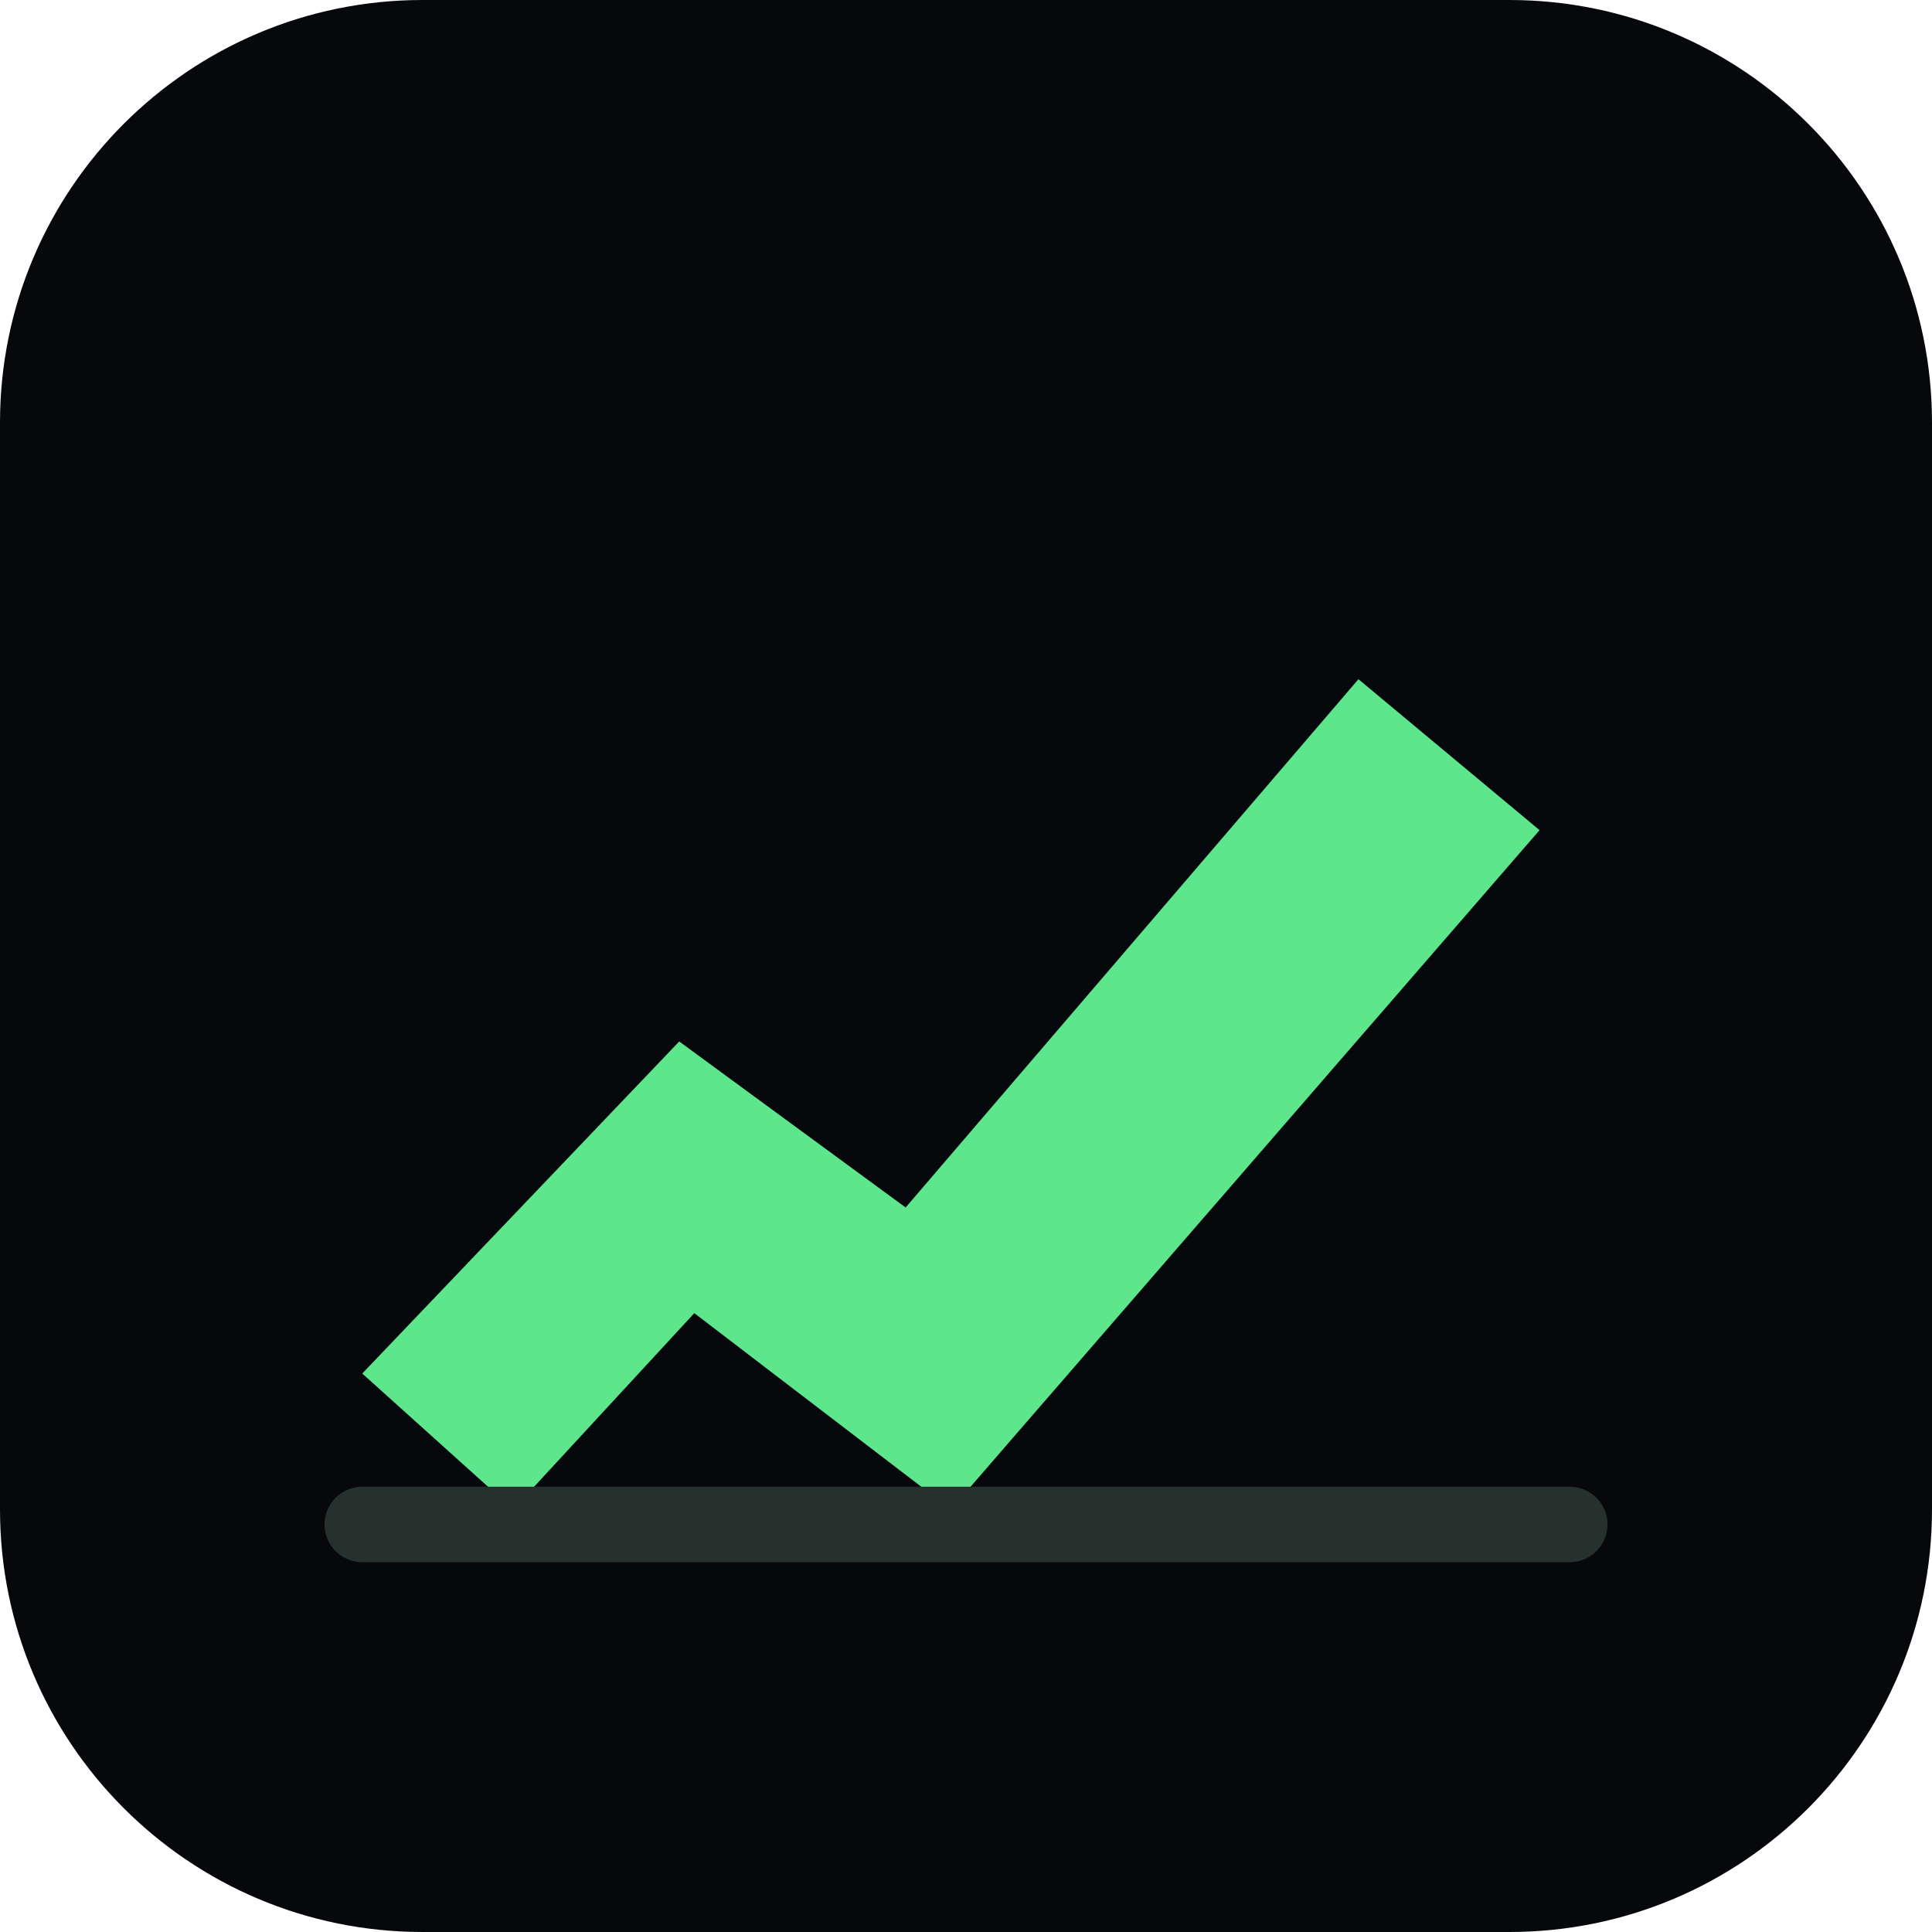
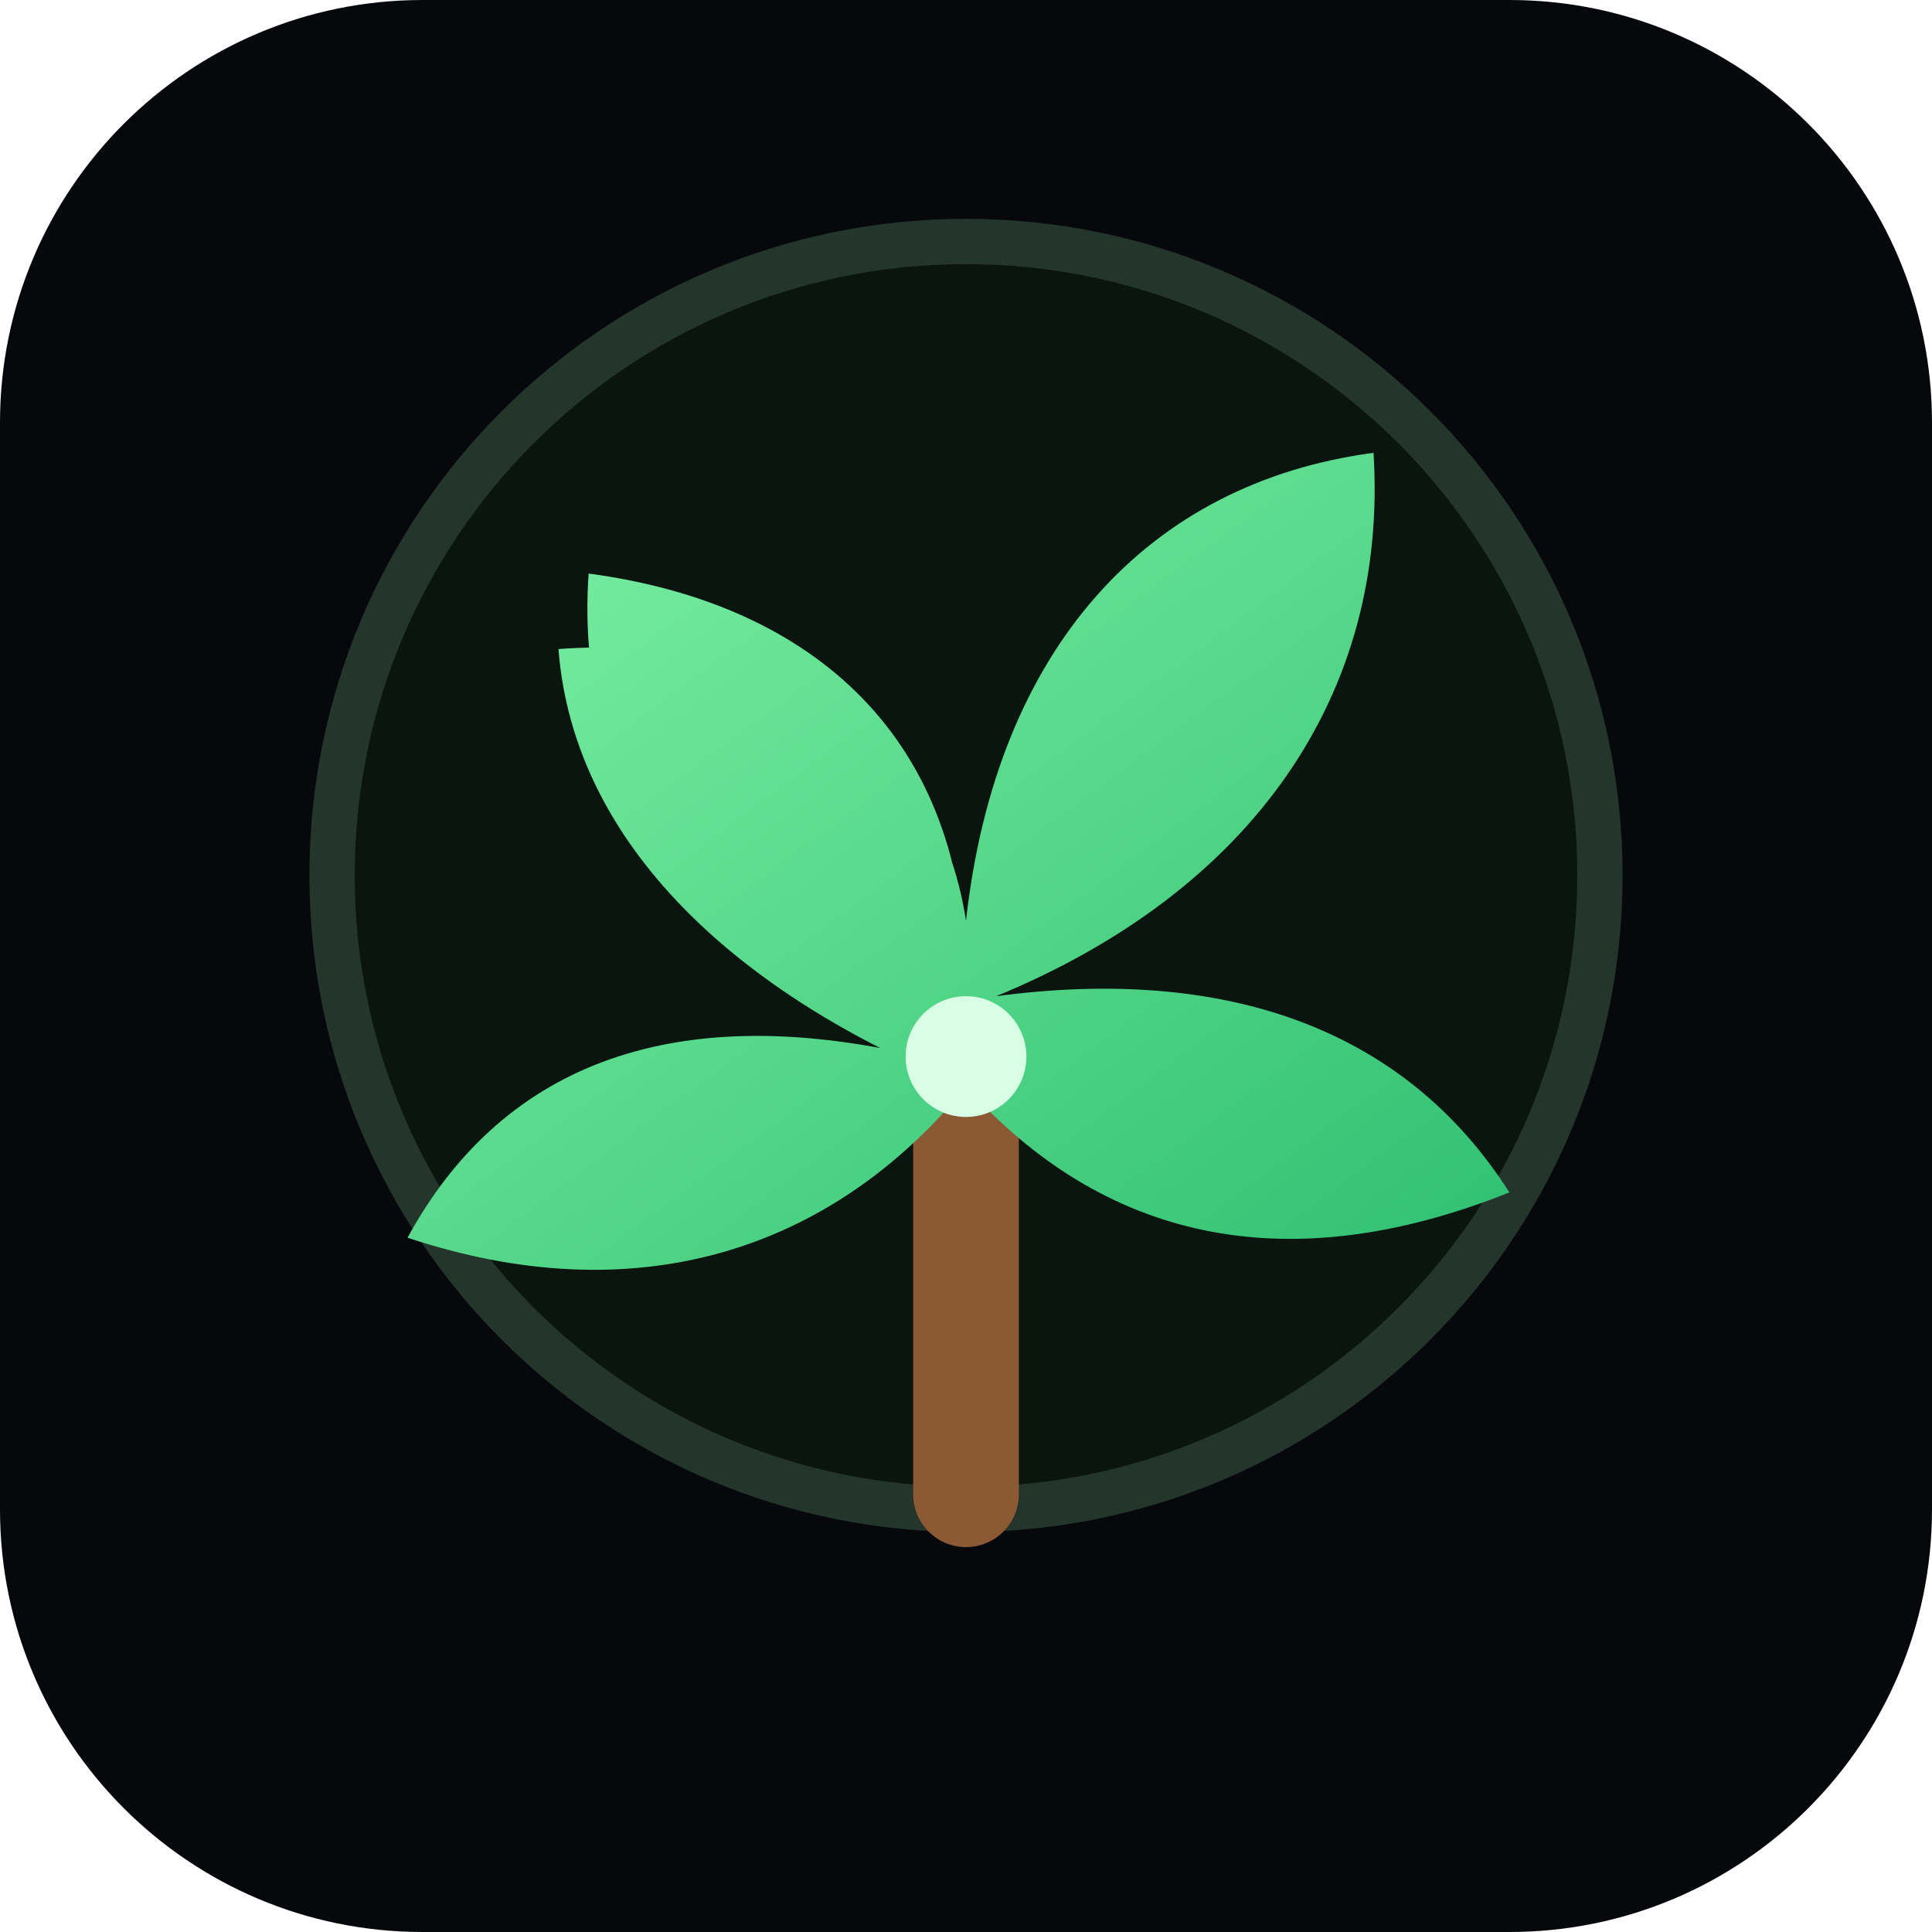
<svg xmlns="http://www.w3.org/2000/svg" viewBox="0 0 128 128">
+   <defs>
+     <linearGradient id="g" x1="0" y1="0" x2="1" y2="1">
+       <stop stop-color="#7ff2a5" />
+       <stop offset="1" stop-color="#2fbf71" />
+     </linearGradient>
+   </defs>
  <rect width="128" height="128" rx="28" fill="#06080c" />
-   <path d="M24 91 45 69l15 11 30-35 12 10-39 45-17-13-12 13z" fill="#5ee68d" />
-   <path d="M24 101h80" stroke="#26312d" stroke-width="5" stroke-linecap="round" />
+   <circle cx="64" cy="58" r="42" fill="#0b1510" stroke="#24352c" stroke-width="3" />
+   <path d="M64 99V70" stroke="#8b5a35" stroke-width="7" stroke-linecap="round" />
+   <path d="M64 72C49 66 38 56 37 43c14-1 25 5 27 18 2-18 12-29 27-31 1 16-8 29-25 36 15-2 27 2 34 13-15 6-27 3-36-7-9 11-22 15-37 10 6-11 17-16 34-12-15-7-23-18-22-32 15 2 25 11 25 27z" fill="url(#g)" />
+   <circle cx="64" cy="70" r="4" fill="#d8ffe5" />
</svg>
